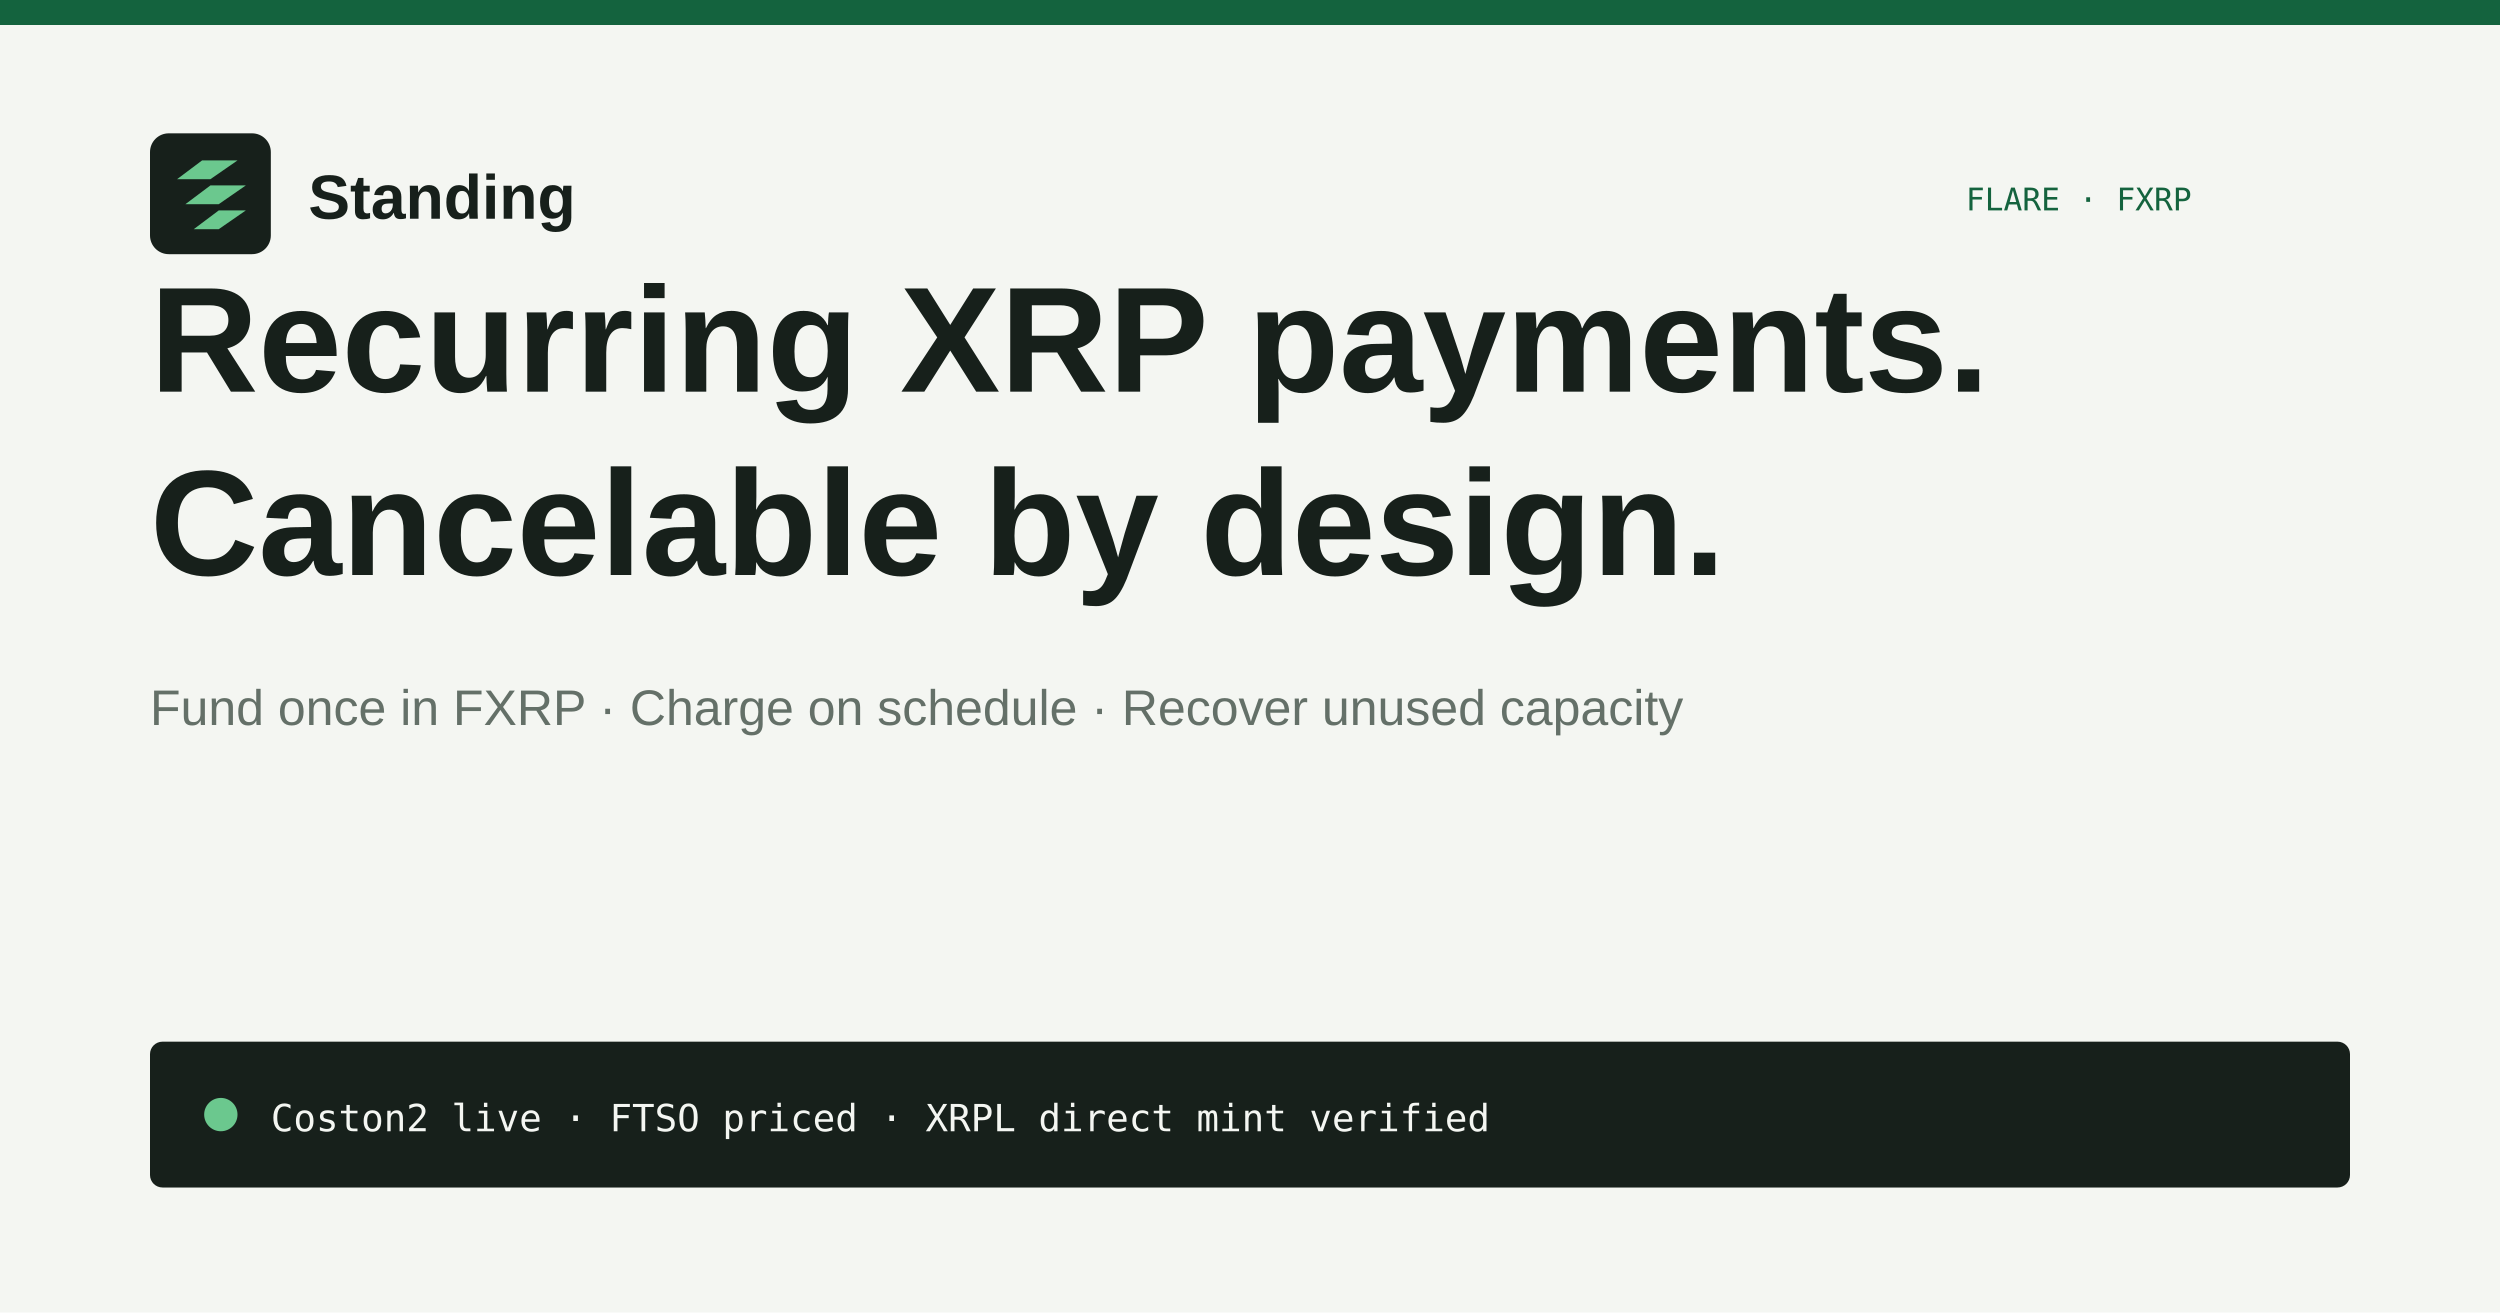
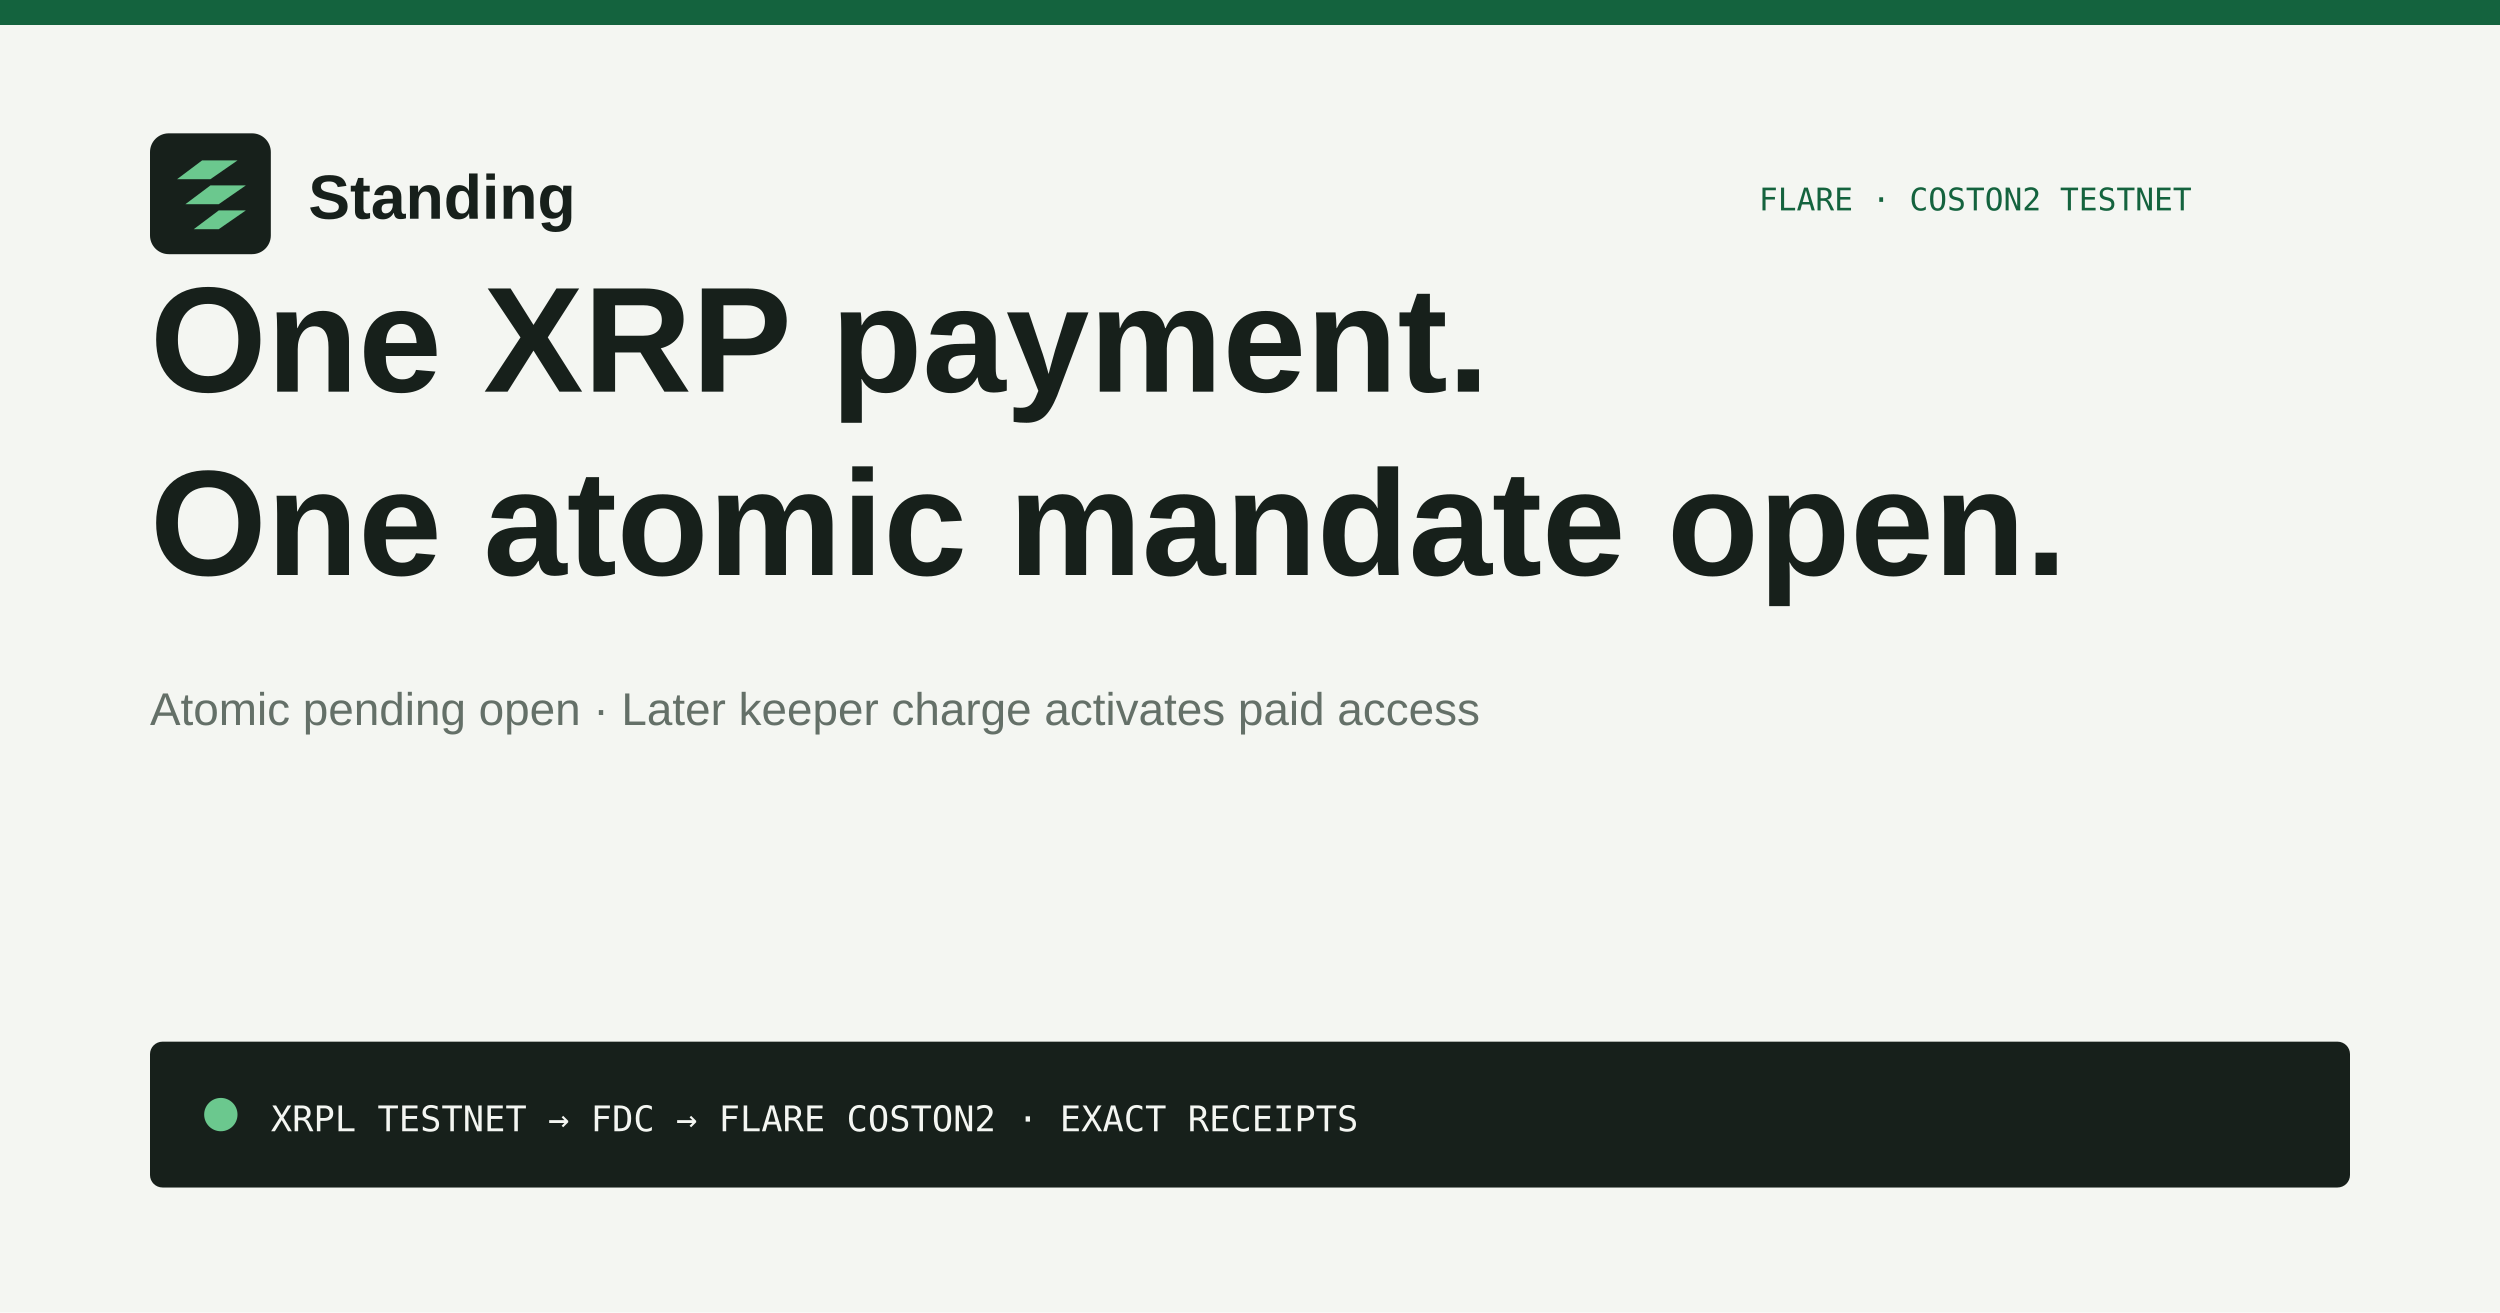
<svg xmlns="http://www.w3.org/2000/svg" width="1200" height="630" viewBox="0 0 1200 630">
  <rect width="1200" height="630" fill="#f4f6f2" />
  <path d="M0 0h1200v12H0z" fill="#14633e" />
  <g transform="translate(72 64)">
    <rect width="58" height="58" rx="9" fill="#17201b" />
    <path d="m13 22 12-9h17l-13 9H13Zm4 12 12-9h17l-13 9H17Zm4 12 12-9h13l-13 9H21Z" fill="#6bc88e" />
    <text x="76" y="41" fill="#17201b" font-family="Arial, sans-serif" font-size="30" font-weight="700">Standing</text>
-     <text x="980" y="37" fill="#14633e" font-family="monospace" font-size="15" text-anchor="end">FLARE · FXRP</text>
+     <text x="980" y="37" fill="#14633e" font-family="monospace" font-size="15" text-anchor="end">FLARE · COSTON2 TESTNET</text>
  </g>
  <g transform="translate(72 188)">
-     <text fill="#17201b" font-family="Arial, sans-serif" font-size="72" font-weight="600">
-       <tspan x="0" y="0">Recurring XRP payments.</tspan>
-       <tspan x="0" y="88">Cancelable by design.</tspan>
-     </text>
-     <text x="0" y="160" fill="#647068" font-family="Arial, sans-serif" font-size="24">Fund once in FXRP · Charge on schedule · Recover unused capacity</text>
+     <text x="0" y="0" fill="#17201b" font-family="Arial, sans-serif" font-size="72" font-weight="600">One XRP payment.</text>
+     <text x="0" y="88" fill="#17201b" font-family="Arial, sans-serif" font-size="72" font-weight="600">One atomic mandate open.</text>
+     <text x="0" y="160" fill="#647068" font-family="Arial, sans-serif" font-size="22">Atomic pending open · Later keeper charge activates paid access</text>
  </g>
  <g transform="translate(72 500)">
    <rect width="1056" height="70" rx="6" fill="#17201b" />
    <circle cx="34" cy="35" r="8" fill="#6bc88e" />
-     <text x="58" y="43" fill="#f4f6f2" font-family="monospace" font-size="18">Coston2 live · FTSO priced · XRPL direct mint verified</text>
+     <text x="58" y="43" fill="#f4f6f2" font-family="monospace" font-size="17">XRPL TESTNET → FDC → FLARE COSTON2 · EXACT RECEIPTS</text>
  </g>
</svg>
